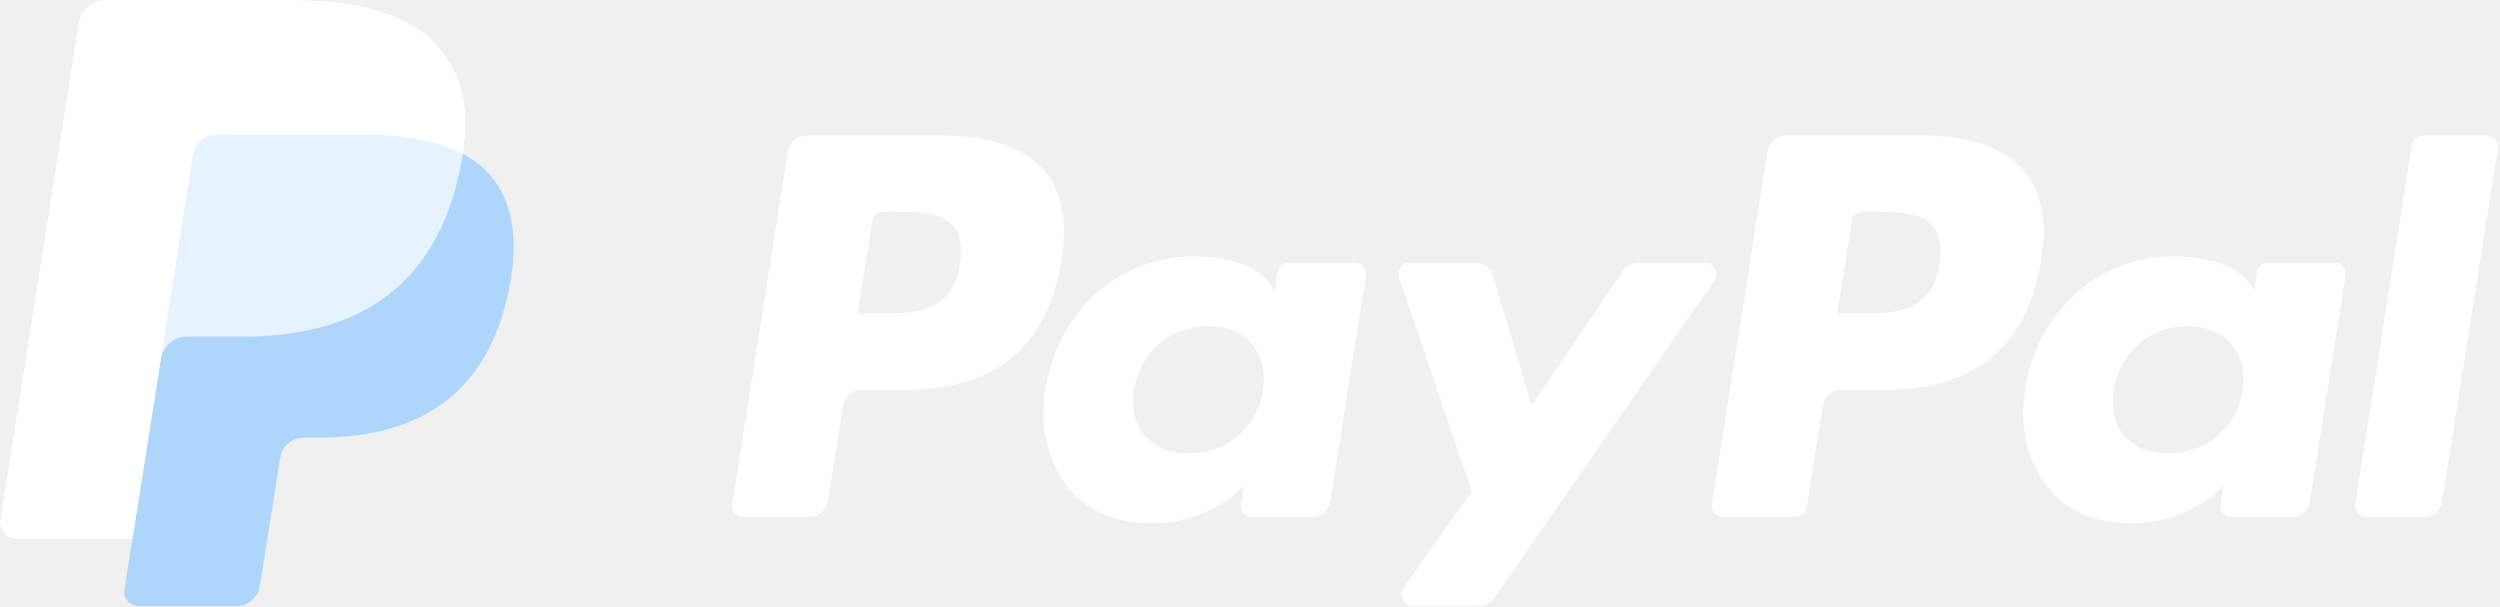
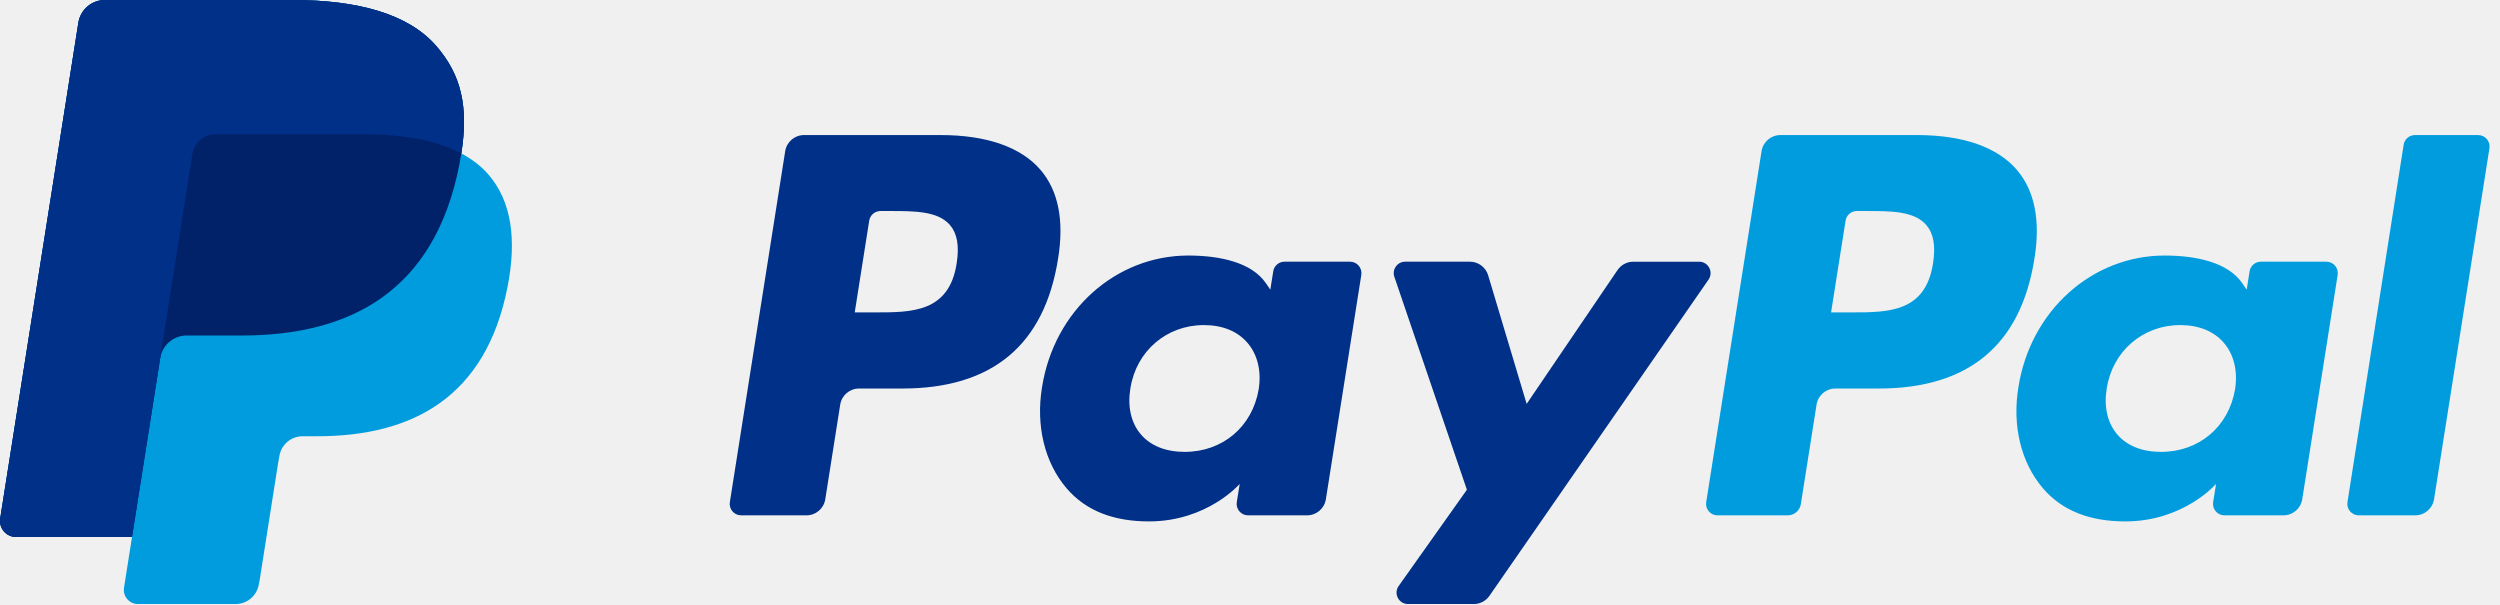
- <svg xmlns="http://www.w3.org/2000/svg" width="132" height="32" viewBox="0 0 132 32" fill="none">
-   <path fill-rule="evenodd" clip-rule="evenodd" d="M49.845 7.156H42.593C42.098 7.156 41.675 7.517 41.598 8.007L38.665 26.602C38.608 26.97 38.891 27.301 39.263 27.301H42.725C43.221 27.301 43.643 26.941 43.721 26.451L44.512 21.434C44.589 20.944 45.011 20.583 45.507 20.583H47.802C52.579 20.583 55.336 18.271 56.056 13.69C56.381 11.686 56.069 10.111 55.131 9.009C54.099 7.797 52.271 7.156 49.845 7.156ZM50.682 13.948C50.286 16.551 48.298 16.551 46.375 16.551H45.281L46.048 11.691C46.095 11.397 46.348 11.18 46.645 11.18H47.147C48.456 11.18 49.693 11.18 50.33 11.926C50.711 12.373 50.826 13.034 50.682 13.948ZM71.521 13.865H68.049C67.751 13.865 67.498 14.081 67.452 14.375L67.299 15.346L67.056 14.994C66.304 13.903 64.628 13.538 62.954 13.538C59.118 13.538 55.84 16.445 55.202 20.523C54.87 22.557 55.342 24.501 56.495 25.858C57.555 27.105 59.067 27.624 60.869 27.624C63.961 27.624 65.676 25.637 65.676 25.637L65.521 26.602C65.463 26.969 65.746 27.301 66.118 27.301H69.245C69.741 27.301 70.163 26.941 70.241 26.451L72.118 14.563C72.176 14.196 71.892 13.865 71.521 13.865ZM66.682 20.624C66.346 22.608 64.771 23.94 62.762 23.94C61.755 23.94 60.948 23.616 60.43 23.003C59.916 22.395 59.723 21.528 59.886 20.564C60.199 18.597 61.799 17.222 63.778 17.222C64.764 17.222 65.564 17.549 66.093 18.168C66.625 18.792 66.834 19.664 66.682 20.624ZM101.569 7.156H94.317C93.822 7.156 93.4 7.517 93.322 8.007L90.39 26.602C90.332 26.97 90.615 27.301 90.986 27.301H94.708C95.055 27.301 95.351 27.049 95.404 26.706L96.236 21.434C96.313 20.944 96.736 20.583 97.232 20.583H99.527C104.303 20.583 107.06 18.271 107.781 13.69C108.104 11.686 107.793 10.111 106.855 9.009C105.823 7.797 103.996 7.156 101.569 7.156ZM102.407 13.948C102.01 16.551 100.023 16.551 98.099 16.551H97.005L97.773 11.691C97.819 11.397 98.073 11.18 98.369 11.18H98.871C100.18 11.18 101.417 11.18 102.054 11.926C102.436 12.373 102.551 13.034 102.407 13.948ZM123.245 13.865H119.773C119.476 13.865 119.222 14.081 119.176 14.375L119.023 15.346L118.781 14.994C118.028 13.903 116.352 13.538 114.678 13.538C110.842 13.538 107.565 16.445 106.927 20.523C106.595 22.557 107.066 24.501 108.22 25.858C109.279 27.105 110.791 27.624 112.593 27.624C115.685 27.624 117.401 25.637 117.401 25.637L117.245 26.602C117.188 26.969 117.471 27.301 117.843 27.301H120.97C121.466 27.301 121.888 26.941 121.965 26.451L123.843 14.563C123.9 14.196 123.617 13.865 123.245 13.865ZM118.406 20.624C118.07 22.608 116.496 23.94 114.486 23.94C113.479 23.94 112.673 23.616 112.155 23.003C111.641 22.395 111.447 21.528 111.611 20.564C111.924 18.597 113.524 17.222 115.502 17.222C116.488 17.222 117.289 17.549 117.818 18.168C118.349 18.792 118.558 19.664 118.406 20.624ZM124.362 26.602L127.339 7.667C127.385 7.373 127.638 7.156 127.936 7.156H131.286C131.658 7.156 131.941 7.488 131.883 7.855L128.948 26.451C128.87 26.94 128.449 27.301 127.953 27.301H124.959C124.588 27.301 124.304 26.969 124.362 26.602ZM86.526 13.865H90.016C90.504 13.865 90.791 14.413 90.513 14.814L78.906 31.566C78.717 31.838 78.408 32 78.077 32H74.59C74.099 32 73.813 31.446 74.097 31.046L77.712 25.945L73.868 14.664C73.735 14.272 74.026 13.864 74.441 13.864H77.872C78.316 13.864 78.709 14.157 78.837 14.584L80.877 21.398L85.692 14.307C85.88 14.031 86.192 13.865 86.526 13.865Z" fill="white" />
-   <path d="M24.439 8.13C24.829 5.641 24.436 3.947 23.09 2.413C21.607 0.724 18.929 0 15.503 0H5.558C4.858 0 4.261 0.509 4.152 1.201L0.011 27.462C-0.071 27.981 0.33 28.449 0.854 28.449H6.994L6.57 31.136C6.499 31.59 6.849 32 7.308 32H12.483C13.095 32 13.617 31.554 13.713 30.949L13.763 30.685L14.738 24.503L14.801 24.162C14.897 23.556 15.418 23.11 16.03 23.11H16.805C21.818 23.11 25.744 21.073 26.891 15.183C27.371 12.721 27.123 10.666 25.855 9.222C25.472 8.786 24.995 8.425 24.439 8.13Z" fill="#AED6FA" />
-   <path d="M24.439 8.13C24.829 5.641 24.436 3.947 23.09 2.413C21.607 0.724 18.929 0 15.503 0H5.558C4.858 0 4.261 0.509 4.152 1.201L0.011 27.462C-0.071 27.981 0.33 28.449 0.854 28.449H6.994L8.536 18.669L8.488 18.976C8.597 18.284 9.188 17.774 9.889 17.774H12.807C18.538 17.774 23.026 15.446 24.337 8.712C24.376 8.513 24.409 8.32 24.439 8.13Z" fill="#E6F2FC" />
-   <path d="M10.193 8.163C10.259 7.747 10.526 7.406 10.885 7.234C11.049 7.156 11.232 7.112 11.423 7.112H19.219C20.142 7.112 21.004 7.173 21.791 7.3C22.016 7.336 22.235 7.377 22.448 7.425C22.66 7.472 22.867 7.525 23.067 7.583C23.166 7.612 23.265 7.643 23.361 7.675C23.748 7.804 24.108 7.955 24.439 8.13C24.83 5.641 24.437 3.947 23.09 2.413C21.607 0.724 18.929 0 15.503 0H5.558C4.858 0 4.261 0.509 4.152 1.201L0.011 27.462C-0.071 27.981 0.33 28.449 0.854 28.449H6.994L8.536 18.669L10.193 8.163Z" fill="white" />
+ <svg xmlns="http://www.w3.org/2000/svg" width="149" height="36" viewBox="0 0 149 36" fill="none">
+   <path d="M114.267 8.05H106.108C105.551 8.05 105.076 8.456 104.989 9.007L101.69 29.928C101.625 30.34 101.943 30.714 102.361 30.714H106.548C106.938 30.714 107.271 30.43 107.331 30.044L108.267 24.113C108.354 23.562 108.829 23.156 109.387 23.156H111.969C117.342 23.156 120.444 20.555 121.255 15.401C121.619 13.146 121.269 11.375 120.214 10.135C119.053 8.771 116.997 8.05 114.267 8.05ZM115.209 15.691C114.763 18.619 112.527 18.619 110.363 18.619H109.132L109.996 13.152C110.048 12.821 110.333 12.577 110.667 12.577H111.232C112.704 12.577 114.096 12.577 114.812 13.416C115.242 13.919 115.371 14.663 115.209 15.691V15.691Z" fill="#009CDE" />
+   <path d="M138.653 15.597H134.747C134.412 15.597 134.127 15.841 134.075 16.172L133.903 17.264L133.63 16.868C132.783 15.64 130.898 15.23 129.015 15.23C124.699 15.23 121.012 18.501 120.295 23.088C119.921 25.376 120.451 27.564 121.749 29.09C122.941 30.493 124.642 31.076 126.669 31.076C130.148 31.076 132.078 28.841 132.078 28.841L131.903 29.927C131.838 30.34 132.157 30.714 132.575 30.714H136.093C136.651 30.714 137.126 30.308 137.213 29.758L139.325 16.384C139.39 15.97 139.071 15.597 138.653 15.597V15.597ZM133.209 23.202C132.831 25.434 131.06 26.932 128.799 26.932C127.666 26.932 126.759 26.568 126.176 25.878C125.598 25.194 125.38 24.219 125.564 23.134C125.916 20.922 127.716 19.375 129.942 19.375C131.051 19.375 131.952 19.742 132.547 20.439C133.145 21.14 133.38 22.121 133.209 23.202V23.202Z" fill="#009CDE" />
+   <path d="M143.258 8.625L139.909 29.928C139.844 30.341 140.163 30.714 140.581 30.714H143.949C144.507 30.714 144.981 30.308 145.069 29.757L148.37 8.837C148.436 8.424 148.117 8.051 147.699 8.051H143.93C143.595 8.05 143.31 8.294 143.258 8.625V8.625ZM27.494 9.146C27.933 6.346 27.491 4.441 25.976 2.714C24.308 0.814 21.296 0 17.441 0H6.252C5.465 0 4.794 0.573 4.671 1.352L0.012 30.896C-0.08 31.479 0.371 32.006 0.96 32.006H7.868L7.391 35.029C7.311 35.539 7.705 36 8.221 36H14.044C14.733 36 15.319 35.499 15.427 34.818L15.484 34.522L16.581 27.566L16.651 27.182C16.759 26.502 17.346 26 18.035 26H18.905C24.546 26 28.963 23.708 30.253 17.081C30.793 14.312 30.514 12 29.087 10.375C28.657 9.884 28.12 9.478 27.494 9.146V9.146Z" fill="#009CDE" />
+   <path d="M27.494 9.146C27.933 6.346 27.491 4.441 25.976 2.714C24.308 0.814 21.296 0 17.441 0H6.252C5.465 0 4.794 0.573 4.671 1.352L0.012 30.896C-0.08 31.479 0.371 32.006 0.96 32.006H7.868L9.603 21.003L9.549 21.348C9.672 20.57 10.337 19.996 11.125 19.996H14.408C20.856 19.996 25.905 17.377 27.38 9.801C27.424 9.577 27.46 9.36 27.494 9.146V9.146Z" fill="#012169" />
+   <path d="M56.077 8.05H47.918C47.36 8.05 46.886 8.456 46.798 9.007L43.499 29.928C43.434 30.34 43.753 30.714 44.171 30.714H48.067C48.624 30.714 49.099 30.308 49.186 29.757L50.077 24.113C50.164 23.562 50.639 23.156 51.196 23.156H53.778C59.152 23.156 62.254 20.555 63.064 15.401C63.429 13.146 63.079 11.375 62.023 10.135C60.863 8.771 58.806 8.05 56.077 8.05V8.05ZM57.018 15.691C56.572 18.619 54.336 18.619 52.173 18.619H50.942L51.805 13.152C51.857 12.821 52.142 12.577 52.477 12.577H53.041C54.514 12.577 55.905 12.577 56.622 13.416C57.051 13.919 57.18 14.663 57.018 15.691V15.691ZM80.462 15.597H76.556C76.221 15.597 75.936 15.841 75.884 16.172L75.712 17.264L75.439 16.868C74.593 15.64 72.707 15.23 70.824 15.23C66.508 15.23 62.821 18.501 62.103 23.088C61.73 25.376 62.26 27.564 63.558 29.09C64.75 30.493 66.451 31.076 68.478 31.076C71.957 31.076 73.887 28.841 73.887 28.841L73.712 29.927C73.647 30.34 73.966 30.714 74.384 30.714H77.902C78.46 30.714 78.934 30.308 79.022 29.757L81.134 16.384C81.199 15.97 80.88 15.597 80.462 15.597V15.597ZM75.018 23.201C74.64 25.433 72.868 26.932 70.608 26.932C69.475 26.932 68.568 26.568 67.985 25.878C67.407 25.194 67.189 24.219 67.373 23.134C67.724 20.922 69.525 19.375 71.751 19.375C72.86 19.375 73.761 19.742 74.355 20.439C74.954 21.14 75.189 22.121 75.018 23.201V23.201Z" fill="#003087" />
+   <path d="M101.27 15.598H97.343C96.967 15.598 96.616 15.784 96.405 16.095L90.988 24.072L88.693 16.406C88.549 15.927 88.107 15.597 87.607 15.597H83.747C83.281 15.597 82.953 16.056 83.103 16.497L87.427 29.189L83.36 34.926C83.041 35.377 83.363 36 83.915 36H87.838C88.21 36 88.558 35.818 88.77 35.512L101.829 16.665C102.141 16.214 101.818 15.598 101.27 15.598V15.598Z" fill="#003087" />
+   <path d="M11.467 9.184C11.541 8.716 11.842 8.332 12.246 8.139C12.43 8.05 12.636 8.001 12.851 8.001H21.622C22.661 8.001 23.629 8.069 24.515 8.212C24.768 8.253 25.014 8.3 25.254 8.353C25.493 8.406 25.725 8.465 25.95 8.531C26.063 8.564 26.173 8.599 26.282 8.635C26.717 8.779 27.122 8.949 27.495 9.147C27.934 6.346 27.492 4.441 25.977 2.715C24.308 0.814 21.296 0 17.441 0H6.252C5.465 0 4.794 0.573 4.671 1.352L0.012 30.896C-0.08 31.479 0.371 32.006 0.96 32.006H7.868L9.603 21.003L11.467 9.184V9.184Z" fill="#003087" />
</svg>
